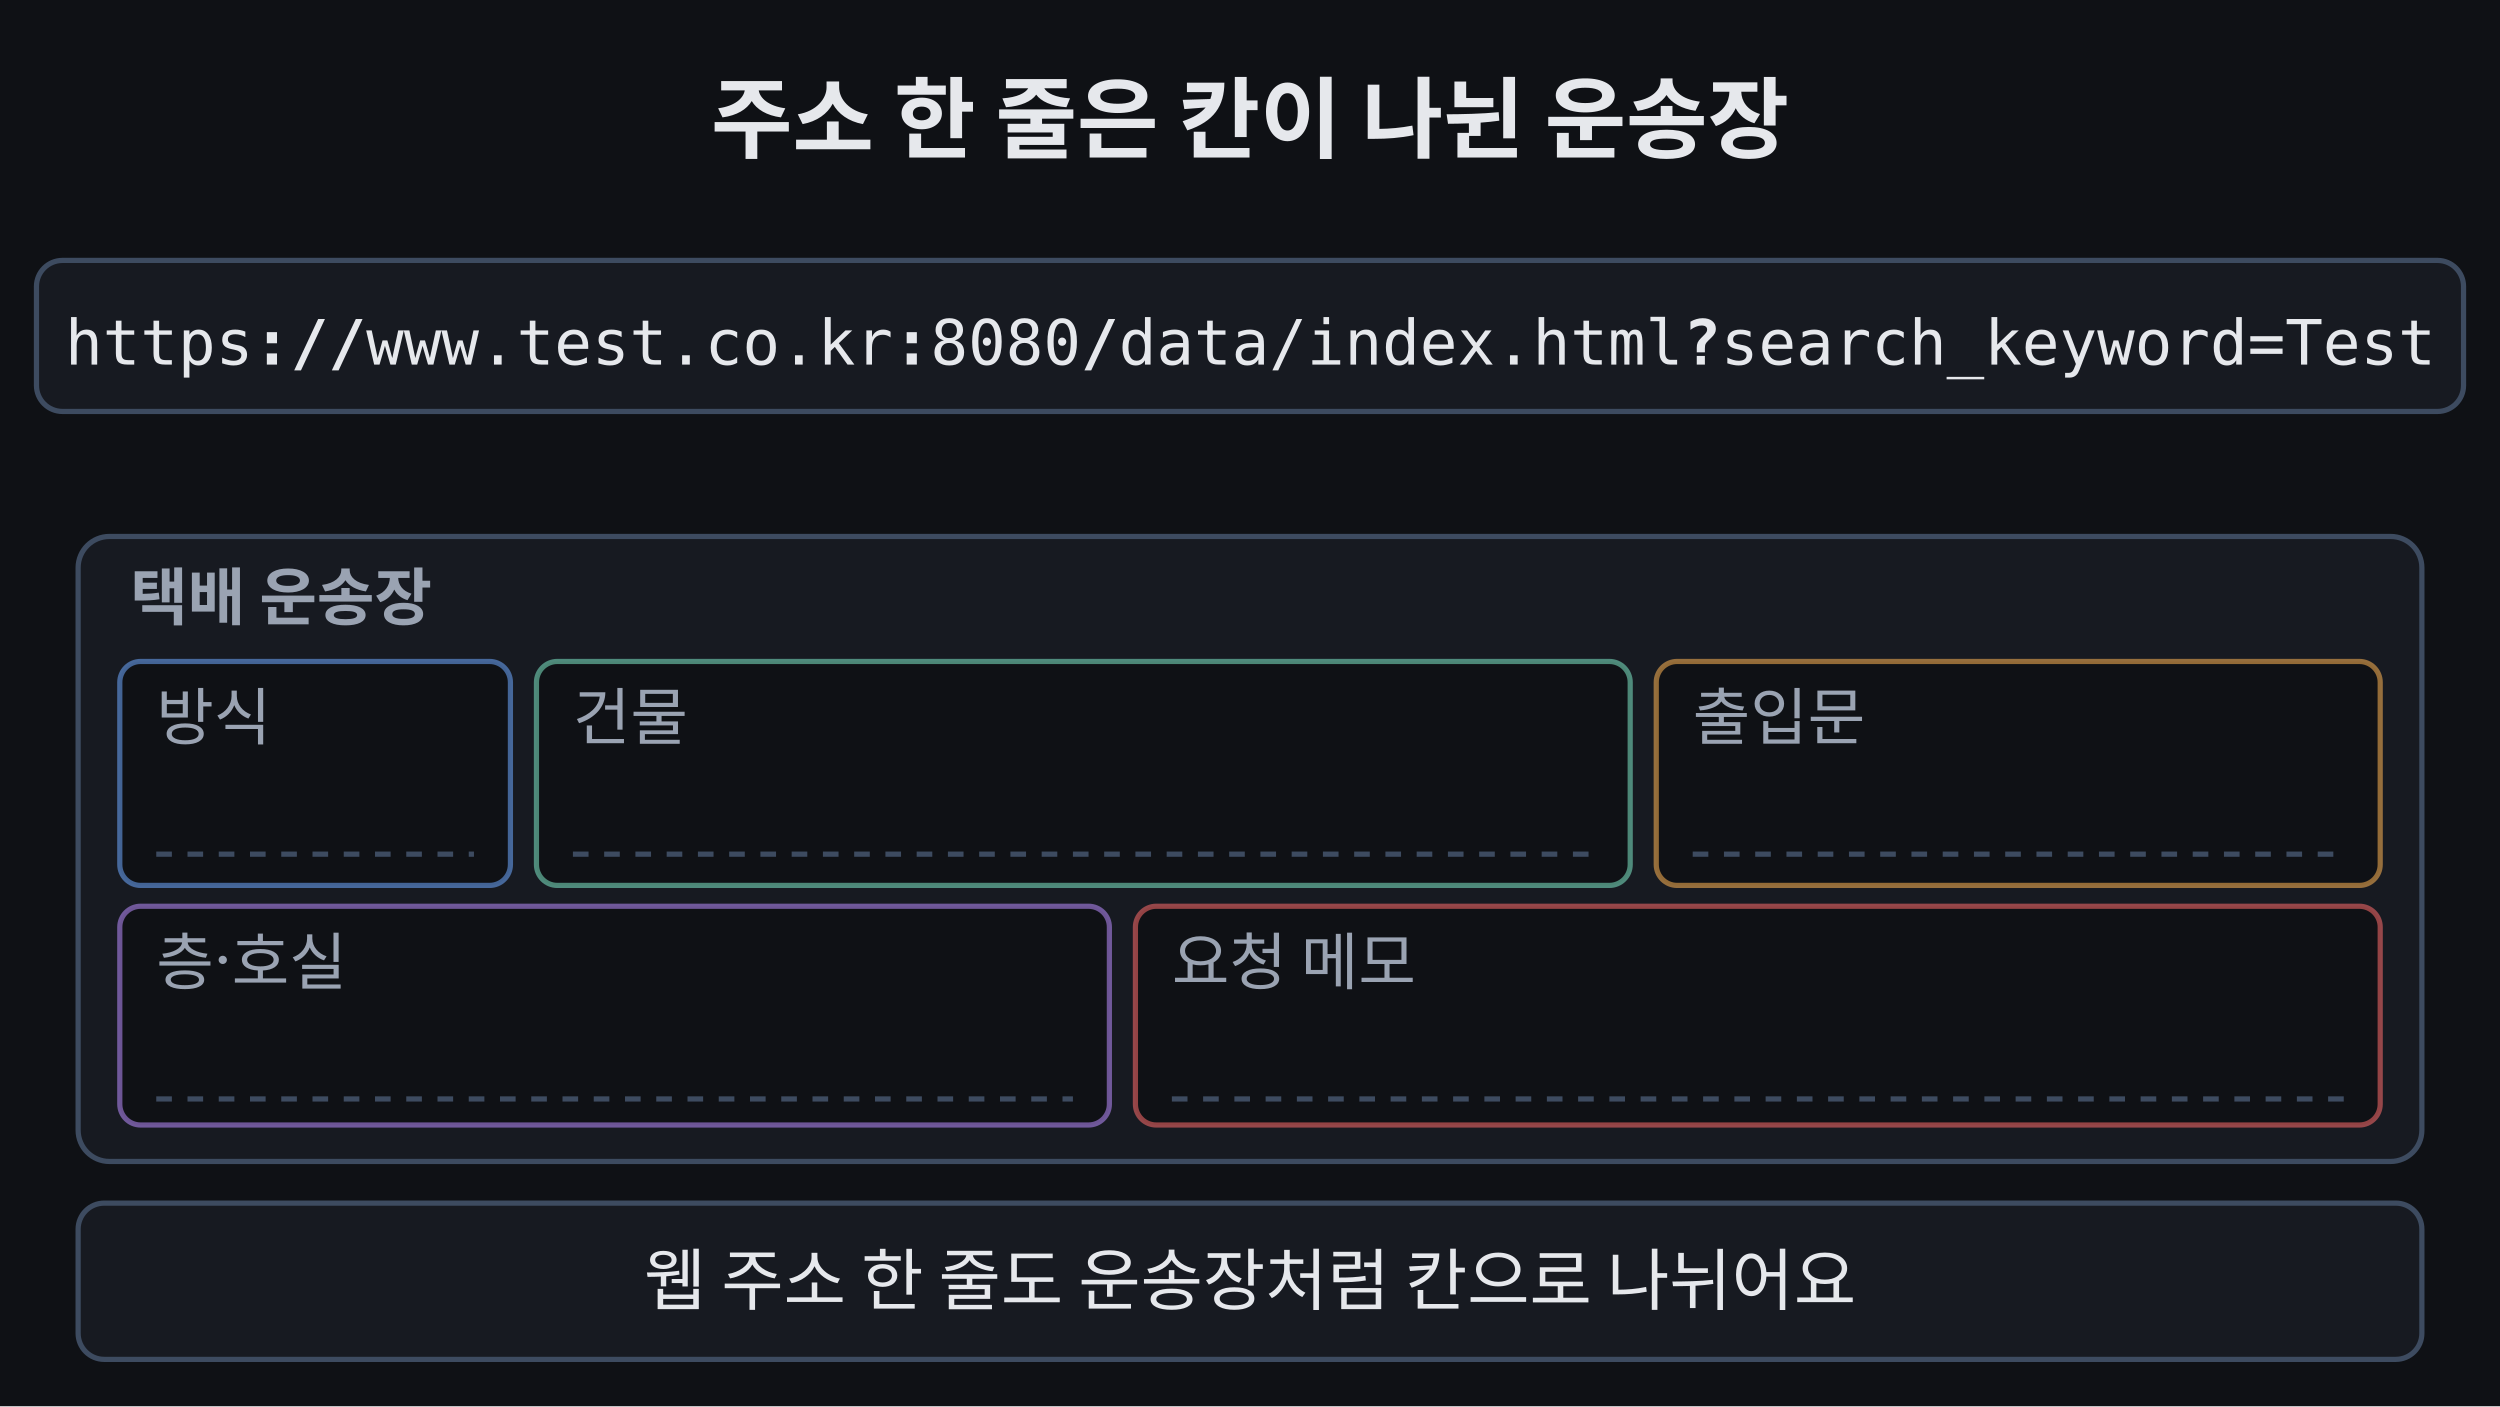
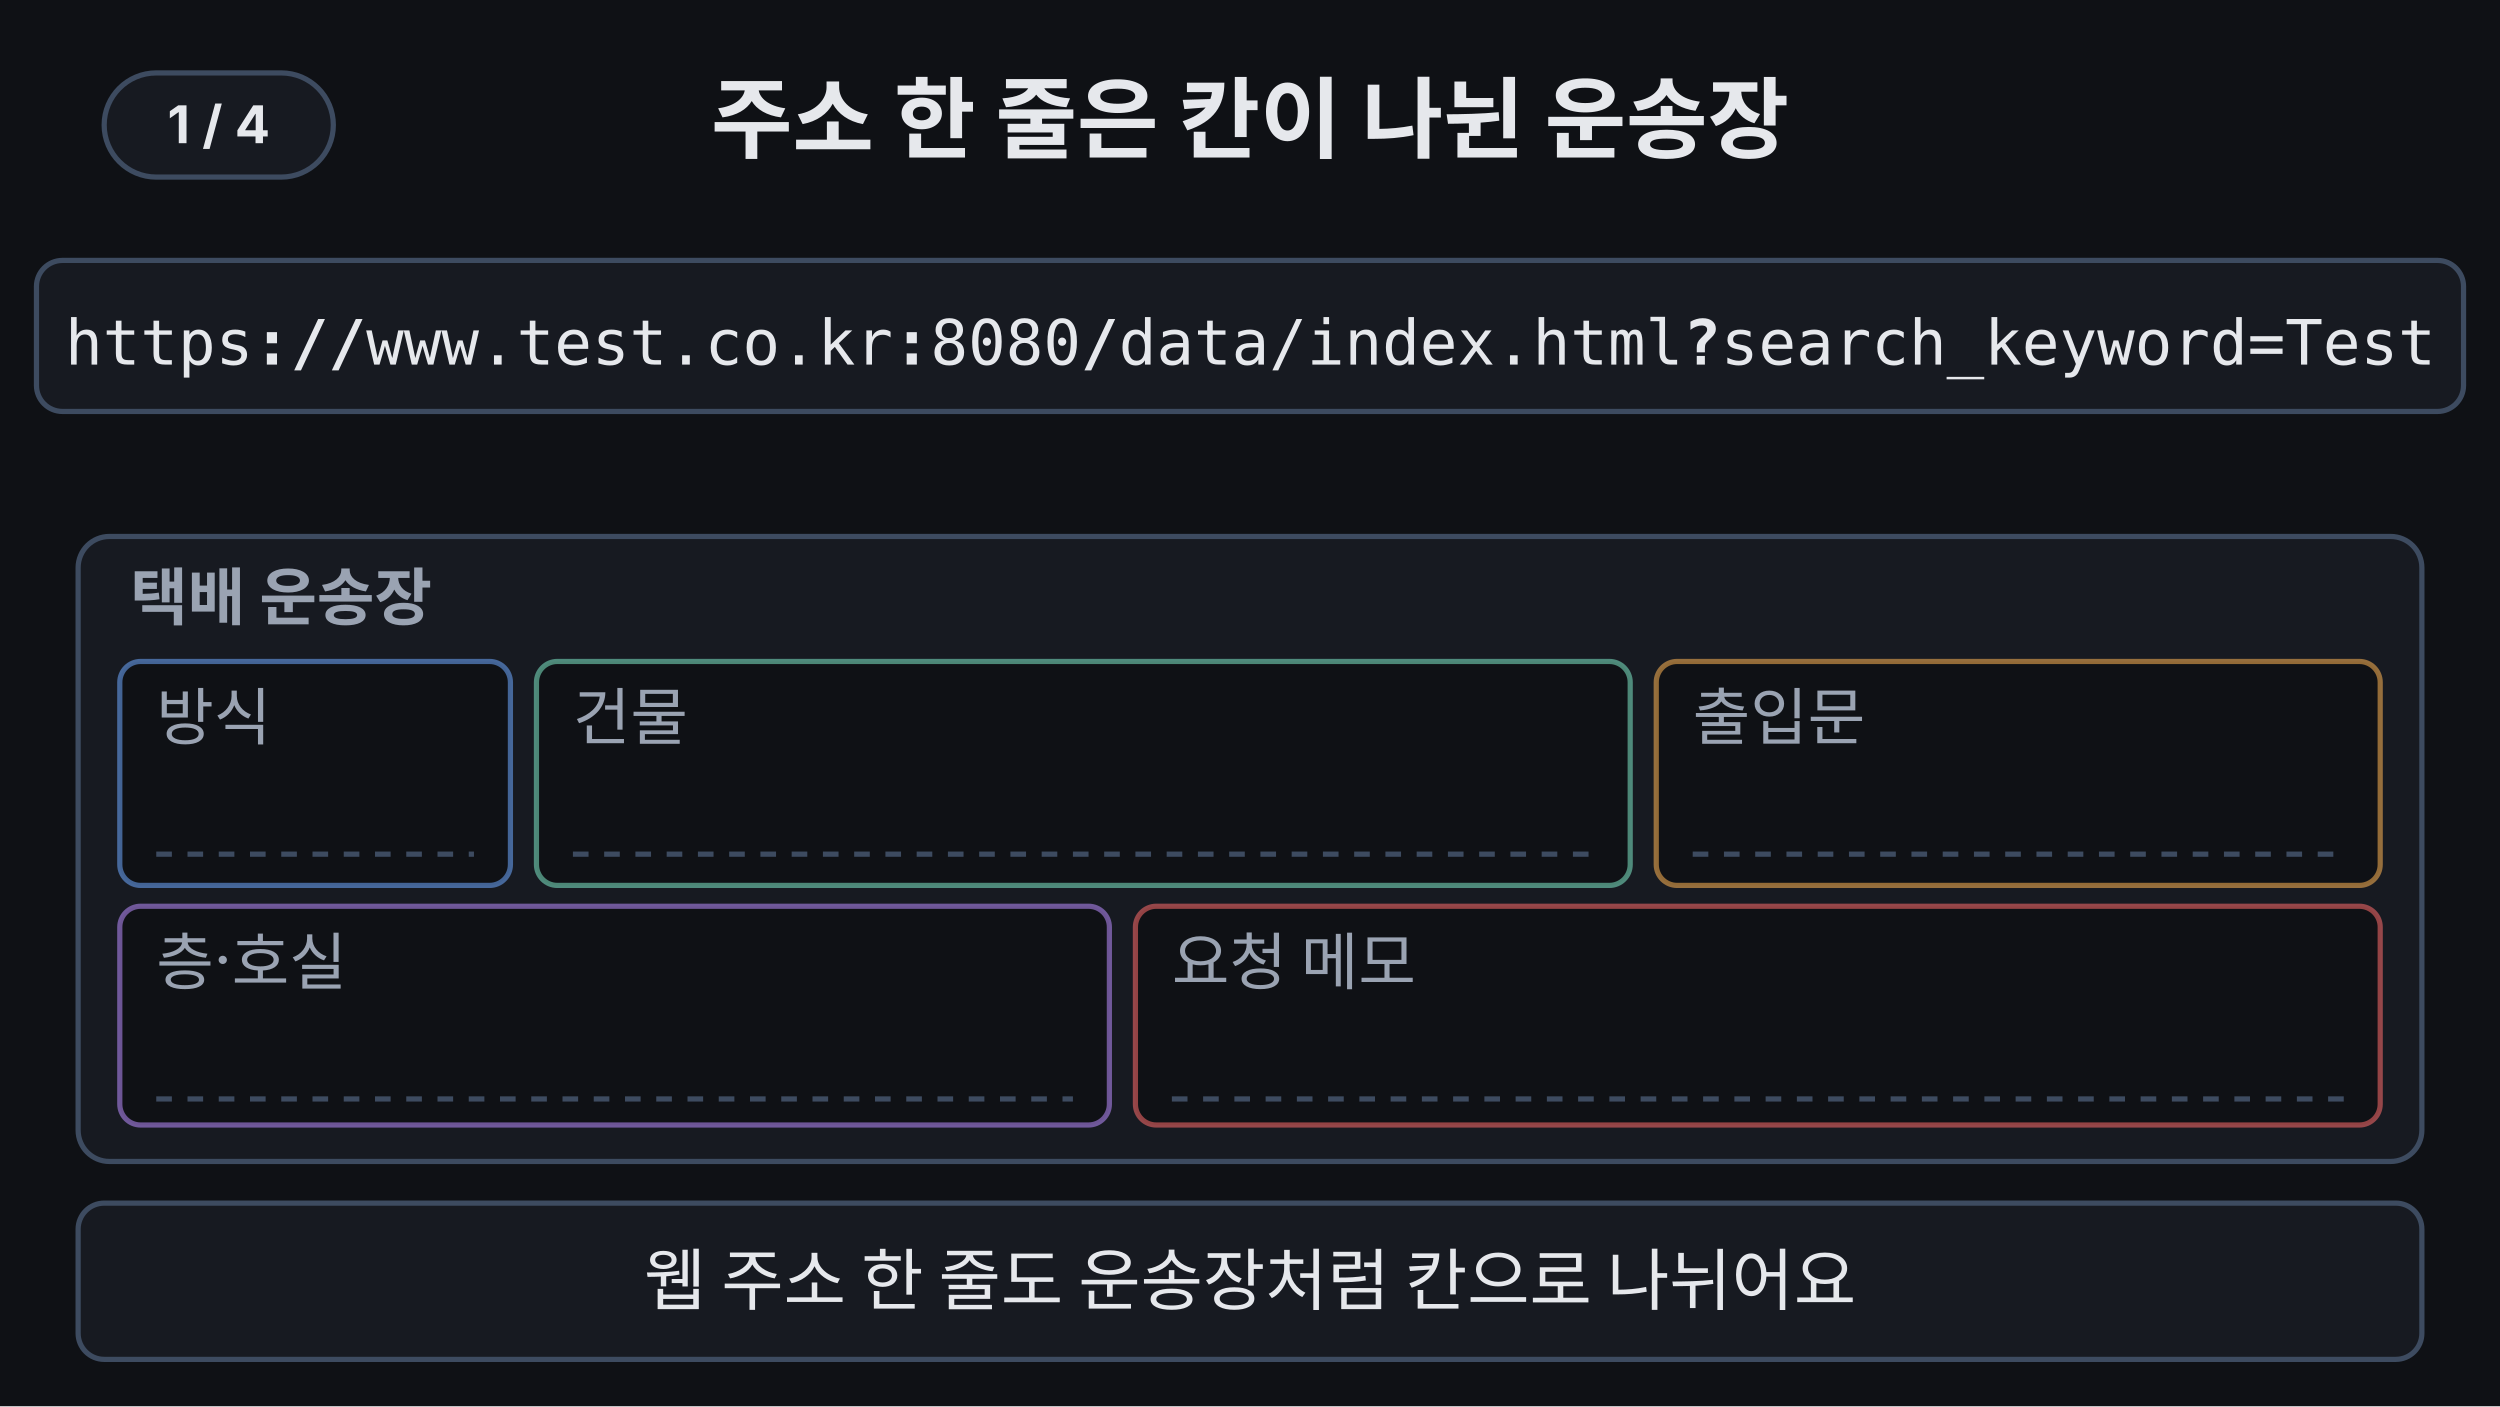
<svg xmlns="http://www.w3.org/2000/svg" viewBox="0 0 960 540" width="960" height="540" font-family="-apple-system,'Apple SD Gothic Neo','Segoe UI',sans-serif">
  <rect width="960" height="540" fill="#0f1115" />
+   <g aria-label="재생 단계">
+     <rect x="40" y="28" width="88" height="40" rx="20" fill="#171a21" stroke="#3d4b60" stroke-width="2" />
+     <text x="84" y="55" text-anchor="middle" font-size="20" font-weight="700" fill="#e6e8ec" opacity="1">1 / 4<animate attributeName="opacity" values="1;1;0;0" keyTimes="0;0.21;0.22;1" calcMode="discrete" dur="33.333s" repeatCount="indefinite" />
+     </text>
+     <text x="84" y="55" text-anchor="middle" font-size="20" font-weight="700" fill="#e6e8ec" opacity="0">2 / 4<animate attributeName="opacity" values="0;0;1;1;0;0" keyTimes="0;0.21;0.22;0.49;0.5;1" calcMode="discrete" dur="33.333s" repeatCount="indefinite" />
+     </text>
+     <text x="84" y="55" text-anchor="middle" font-size="20" font-weight="700" fill="#e6e8ec" opacity="0">3 / 4<animate attributeName="opacity" values="0;0;1;1;0;0" keyTimes="0;0.49;0.5;0.78;0.79;1" calcMode="discrete" dur="33.333s" repeatCount="indefinite" />
+     </text>
+     <text x="84" y="55" text-anchor="middle" font-size="20" font-weight="700" fill="#e6e8ec" opacity="0">4 / 4<animate attributeName="opacity" values="0;0;1;1" keyTimes="0;0.78;0.79;1" calcMode="discrete" dur="33.333s" repeatCount="indefinite" />
+     </text>
+   </g>
  <text x="480" y="58" text-anchor="middle" font-size="34" font-weight="700" fill="#e6e8ec">주소 한 줄은 칸이 나뉜 운송장</text>
  <rect x="14" y="100" width="932" height="58" rx="10" fill="#171a21" stroke="#3d4b60" stroke-width="2" />
  <g opacity="0">
    <animate attributeName="opacity" dur="33.333s" repeatCount="indefinite" values="0;0;1;1;0" keyTimes="0;0.19;0.22;0.95;1" />
    <rect x="96.2" y="116" width="45.3" height="32" rx="5" fill="#ffb454" />
    <rect x="341.9" y="116" width="16.4" height="32" rx="5" fill="#ffb454" />
    <rect x="414.1" y="116" width="16.4" height="32" rx="5" fill="#ffb454" />
    <rect x="645.4" y="116" width="16.4" height="32" rx="5" fill="#ffb454" />
  </g>
  <text x="97.2" y="140" font-family="Menlo,Consolas,monospace" font-size="24" font-weight="700" fill="#e6e8ec">://<animate attributeName="fill" dur="33.333s" repeatCount="indefinite" values="#e6e8ec;#e6e8ec;#0f1115;#0f1115;#e6e8ec" keyTimes="0;0.19;0.22;0.95;1" />
  </text>
  <text x="342.9" y="140" font-family="Menlo,Consolas,monospace" font-size="24" font-weight="700" fill="#e6e8ec">:<animate attributeName="fill" dur="33.333s" repeatCount="indefinite" values="#e6e8ec;#e6e8ec;#0f1115;#0f1115;#e6e8ec" keyTimes="0;0.19;0.22;0.95;1" />
  </text>
  <text x="415.1" y="140" font-family="Menlo,Consolas,monospace" font-size="24" font-weight="700" fill="#e6e8ec">/<animate attributeName="fill" dur="33.333s" repeatCount="indefinite" values="#e6e8ec;#e6e8ec;#0f1115;#0f1115;#e6e8ec" keyTimes="0;0.19;0.22;0.95;1" />
  </text>
  <text x="646.4" y="140" font-family="Menlo,Consolas,monospace" font-size="24" font-weight="700" fill="#e6e8ec">?<animate attributeName="fill" dur="33.333s" repeatCount="indefinite" values="#e6e8ec;#e6e8ec;#0f1115;#0f1115;#e6e8ec" keyTimes="0;0.19;0.22;0.95;1" />
  </text>
  <text x="25.0" y="140" font-family="Menlo,Consolas,monospace" font-size="24" fill="#e6e8ec">https<animate attributeName="fill" dur="33.333s" repeatCount="indefinite" values="#e6e8ec;#e6e8ec;#6ea8fe;#6ea8fe;#e6e8ec" keyTimes="0;0.23;0.26;0.95;1" />
  </text>
  <g opacity="0">
    <animate attributeName="opacity" dur="33.333s" repeatCount="indefinite" values="0;0;1;1;0;0" keyTimes="0;0.23;0.26;0.77;0.79;1" />
    <rect x="27.0" y="152" width="68.2" height="4" rx="2" fill="#6ea8fe" />
    <text x="61.1" y="190" text-anchor="middle" font-size="24" font-weight="600" fill="#6ea8fe">방식</text>
  </g>
  <text x="140.6" y="140" font-family="Menlo,Consolas,monospace" font-size="24" fill="#e6e8ec">www.test.co.kr<animate attributeName="fill" dur="33.333s" repeatCount="indefinite" values="#e6e8ec;#e6e8ec;#7ee7c7;#7ee7c7;#e6e8ec" keyTimes="0;0.28;0.31;0.95;1" />
  </text>
  <g opacity="0">
    <animate attributeName="opacity" dur="33.333s" repeatCount="indefinite" values="0;0;1;1;0;0" keyTimes="0;0.28;0.31;0.77;0.79;1" />
    <rect x="128.1" y="152" width="212.8" height="4" rx="2" fill="#7ee7c7" />
    <text x="234.5" y="190" text-anchor="middle" font-size="24" font-weight="600" fill="#7ee7c7">호스트</text>
  </g>
  <text x="357.3" y="140" font-family="Menlo,Consolas,monospace" font-size="24" fill="#e6e8ec">8080<animate attributeName="fill" dur="33.333s" repeatCount="indefinite" values="#e6e8ec;#e6e8ec;#ffb454;#ffb454;#e6e8ec" keyTimes="0;0.33;0.36;0.95;1" />
  </text>
  <g opacity="0">
    <animate attributeName="opacity" dur="33.333s" repeatCount="indefinite" values="0;0;1;1;0;0" keyTimes="0;0.33;0.36;0.77;0.79;1" />
    <rect x="344.9" y="152" width="68.2" height="4" rx="2" fill="#ffb454" />
    <text x="379.0" y="190" text-anchor="middle" font-size="24" font-weight="600" fill="#ffb454">포트</text>
  </g>
  <text x="429.6" y="140" font-family="Menlo,Consolas,monospace" font-size="24" fill="#e6e8ec">data/index.html<animate attributeName="fill" dur="33.333s" repeatCount="indefinite" values="#e6e8ec;#e6e8ec;#b98cff;#b98cff;#e6e8ec" keyTimes="0;0.38;0.41;0.95;1" />
  </text>
  <g opacity="0">
    <animate attributeName="opacity" dur="33.333s" repeatCount="indefinite" values="0;0;1;1;0;0" keyTimes="0;0.38;0.41;0.77;0.79;1" />
    <rect x="417.1" y="152" width="227.3" height="4" rx="2" fill="#b98cff" />
    <text x="530.8" y="190" text-anchor="middle" font-size="24" font-weight="600" fill="#b98cff">경로</text>
  </g>
  <text x="660.8" y="140" font-family="Menlo,Consolas,monospace" font-size="24" fill="#e6e8ec">search_keyword=Test<animate attributeName="fill" dur="33.333s" repeatCount="indefinite" values="#e6e8ec;#e6e8ec;#ff6b6b;#ff6b6b;#e6e8ec" keyTimes="0;0.5;0.53;0.95;1" />
    <animate attributeName="opacity" dur="33.333s" repeatCount="indefinite" values="1;1;0.2;1;0.2;1;0.2;1;1" keyTimes="0;0.5;0.54;0.58;0.62;0.66;0.70;0.74;1" />
  </text>
  <g opacity="0">
    <animate attributeName="opacity" dur="33.333s" repeatCount="indefinite" values="0;0;1;1;0;0" keyTimes="0;0.52;0.55;0.77;0.79;1" />
    <rect x="648.4" y="152" width="284.9" height="4" rx="2" fill="#ff6b6b" />
    <text x="790.8" y="190" text-anchor="middle" font-size="24" font-weight="600" fill="#ff6b6b">서버에 덧붙이는 메모</text>
  </g>
  <rect x="30" y="206" width="900" height="240" rx="12" fill="#171a21" stroke="#3d4b60" stroke-width="2" />
  <text x="50" y="238" font-size="24" font-weight="700" fill="#9aa3b2">택배 운송장</text>
  <rect x="46" y="254" width="150" height="86" rx="8" fill="#0f1115" stroke="#6ea8fe" stroke-opacity="0.55" stroke-width="2" />
  <text x="60" y="284" font-size="24" fill="#9aa3b2">방식</text>
  <line x1="60" y1="328" x2="182" y2="328" stroke="#3d4b60" stroke-width="2" stroke-dasharray="6 6" />
  <rect x="206" y="254" width="420" height="86" rx="8" fill="#0f1115" stroke="#7ee7c7" stroke-opacity="0.55" stroke-width="2" />
  <text x="220" y="284" font-size="24" fill="#9aa3b2">건물</text>
  <line x1="220" y1="328" x2="612" y2="328" stroke="#3d4b60" stroke-width="2" stroke-dasharray="6 6" />
  <rect x="636" y="254" width="278" height="86" rx="8" fill="#0f1115" stroke="#ffb454" stroke-opacity="0.55" stroke-width="2" />
  <text x="650" y="284" font-size="24" fill="#9aa3b2">출입문</text>
  <line x1="650" y1="328" x2="900" y2="328" stroke="#3d4b60" stroke-width="2" stroke-dasharray="6 6" />
  <rect x="46" y="348" width="380" height="84" rx="8" fill="#0f1115" stroke="#b98cff" stroke-opacity="0.55" stroke-width="2" />
  <text x="60" y="378" font-size="24" fill="#9aa3b2">층·호실</text>
  <line x1="60" y1="422" x2="412" y2="422" stroke="#3d4b60" stroke-width="2" stroke-dasharray="6 6" />
  <rect x="436" y="348" width="478" height="84" rx="8" fill="#0f1115" stroke="#ff6b6b" stroke-opacity="0.55" stroke-width="2" />
  <text x="450" y="378" font-size="24" fill="#9aa3b2">요청 메모</text>
  <line x1="450" y1="422" x2="900" y2="422" stroke="#3d4b60" stroke-width="2" stroke-dasharray="6 6" />
  <text x="60" y="320" font-family="Menlo,Consolas,monospace" font-size="24" font-weight="700" fill="#6ea8fe" opacity="0">https
<animateTransform attributeName="transform" type="translate" dur="33.333s" repeatCount="indefinite" values="-35.0 -180;-35.0 -180;0 0;0 0" keyTimes="0;0.79;0.82;1" />
    <animate attributeName="opacity" dur="33.333s" repeatCount="indefinite" values="0;0;1;1;0;0" keyTimes="0;0.79;0.795;0.95;0.985;1" />
  </text>
  <text x="220" y="320" font-family="Menlo,Consolas,monospace" font-size="24" font-weight="700" fill="#7ee7c7" opacity="0">www.test.co.kr
<animateTransform attributeName="transform" type="translate" dur="33.333s" repeatCount="indefinite" values="-79.4 -180;-79.4 -180;0 0;0 0" keyTimes="0;0.818;0.848;1" />
    <animate attributeName="opacity" dur="33.333s" repeatCount="indefinite" values="0;0;1;1;0;0" keyTimes="0;0.818;0.823;0.95;0.985;1" />
  </text>
  <text x="650" y="320" font-family="Menlo,Consolas,monospace" font-size="24" font-weight="700" fill="#ffb454" opacity="0">:8080
<animateTransform attributeName="transform" type="translate" dur="33.333s" repeatCount="indefinite" values="-307.1 -180;-307.1 -180;0 0;0 0" keyTimes="0;0.846;0.876;1" />
    <animate attributeName="opacity" dur="33.333s" repeatCount="indefinite" values="0;0;1;1;0;0" keyTimes="0;0.846;0.851;0.95;0.985;1" />
  </text>
  <text x="60" y="414" font-family="Menlo,Consolas,monospace" font-size="24" font-weight="700" fill="#b98cff" opacity="0">/data/index.html
<animateTransform attributeName="transform" type="translate" dur="33.333s" repeatCount="indefinite" values="355.1 -274;355.1 -274;0 0;0 0" keyTimes="0;0.874;0.904;1" />
    <animate attributeName="opacity" dur="33.333s" repeatCount="indefinite" values="0;0;1;1;0;0" keyTimes="0;0.874;0.879;0.95;0.985;1" />
  </text>
  <text x="450" y="414" font-family="Menlo,Consolas,monospace" font-size="24" font-weight="700" fill="#ff6b6b" opacity="0">?search_keyword=Test
<animateTransform attributeName="transform" type="translate" dur="33.333s" repeatCount="indefinite" values="196.4 -274;196.4 -274;0 0;0 0" keyTimes="0;0.902;0.932;1" />
    <animate attributeName="opacity" dur="33.333s" repeatCount="indefinite" values="0;0;1;1;0;0" keyTimes="0;0.902;0.907;0.95;0.985;1" />
  </text>
  <rect x="30" y="462" width="900" height="60" rx="10" fill="#171a21" stroke="#3d4b60" stroke-width="2" />
  <text x="480" y="501" text-anchor="middle" font-size="26" fill="#e6e8ec">웹 주소 한 줄도 운송장처럼 칸으로 나뉘어요<animate attributeName="opacity" dur="33.333s" repeatCount="indefinite" values="1;1;0;0;1" keyTimes="0;0.2;0.22;0.97;1" />
  </text>
  <text x="480" y="501" text-anchor="middle" font-size="26" fill="#e6e8ec" opacity="0">://  :  /  ? 기호가 칸을 가르는 칸막이예요<animate attributeName="opacity" dur="33.333s" repeatCount="indefinite" values="0;0;1;1;0;0" keyTimes="0;0.21;0.23;0.48;0.5;1" />
  </text>
  <text x="480" y="501" text-anchor="middle" font-size="26" fill="#e6e8ec" opacity="0">? 뒤 조각은 서버에 덧붙이는 메모, 쿼리예요<animate attributeName="opacity" dur="33.333s" repeatCount="indefinite" values="0;0;1;1;0;0" keyTimes="0;0.49;0.51;0.77;0.79;1" />
  </text>
  <text x="480" y="501" text-anchor="middle" font-size="26" fill="#7ee7c7" font-weight="700" opacity="0">주소 = 방식·호스트·포트·경로·쿼리 칸의 모음<animate attributeName="opacity" dur="33.333s" repeatCount="indefinite" values="0;0;1;1;0;0" keyTimes="0;0.78;0.8;0.95;0.97;1" />
  </text>
</svg>
